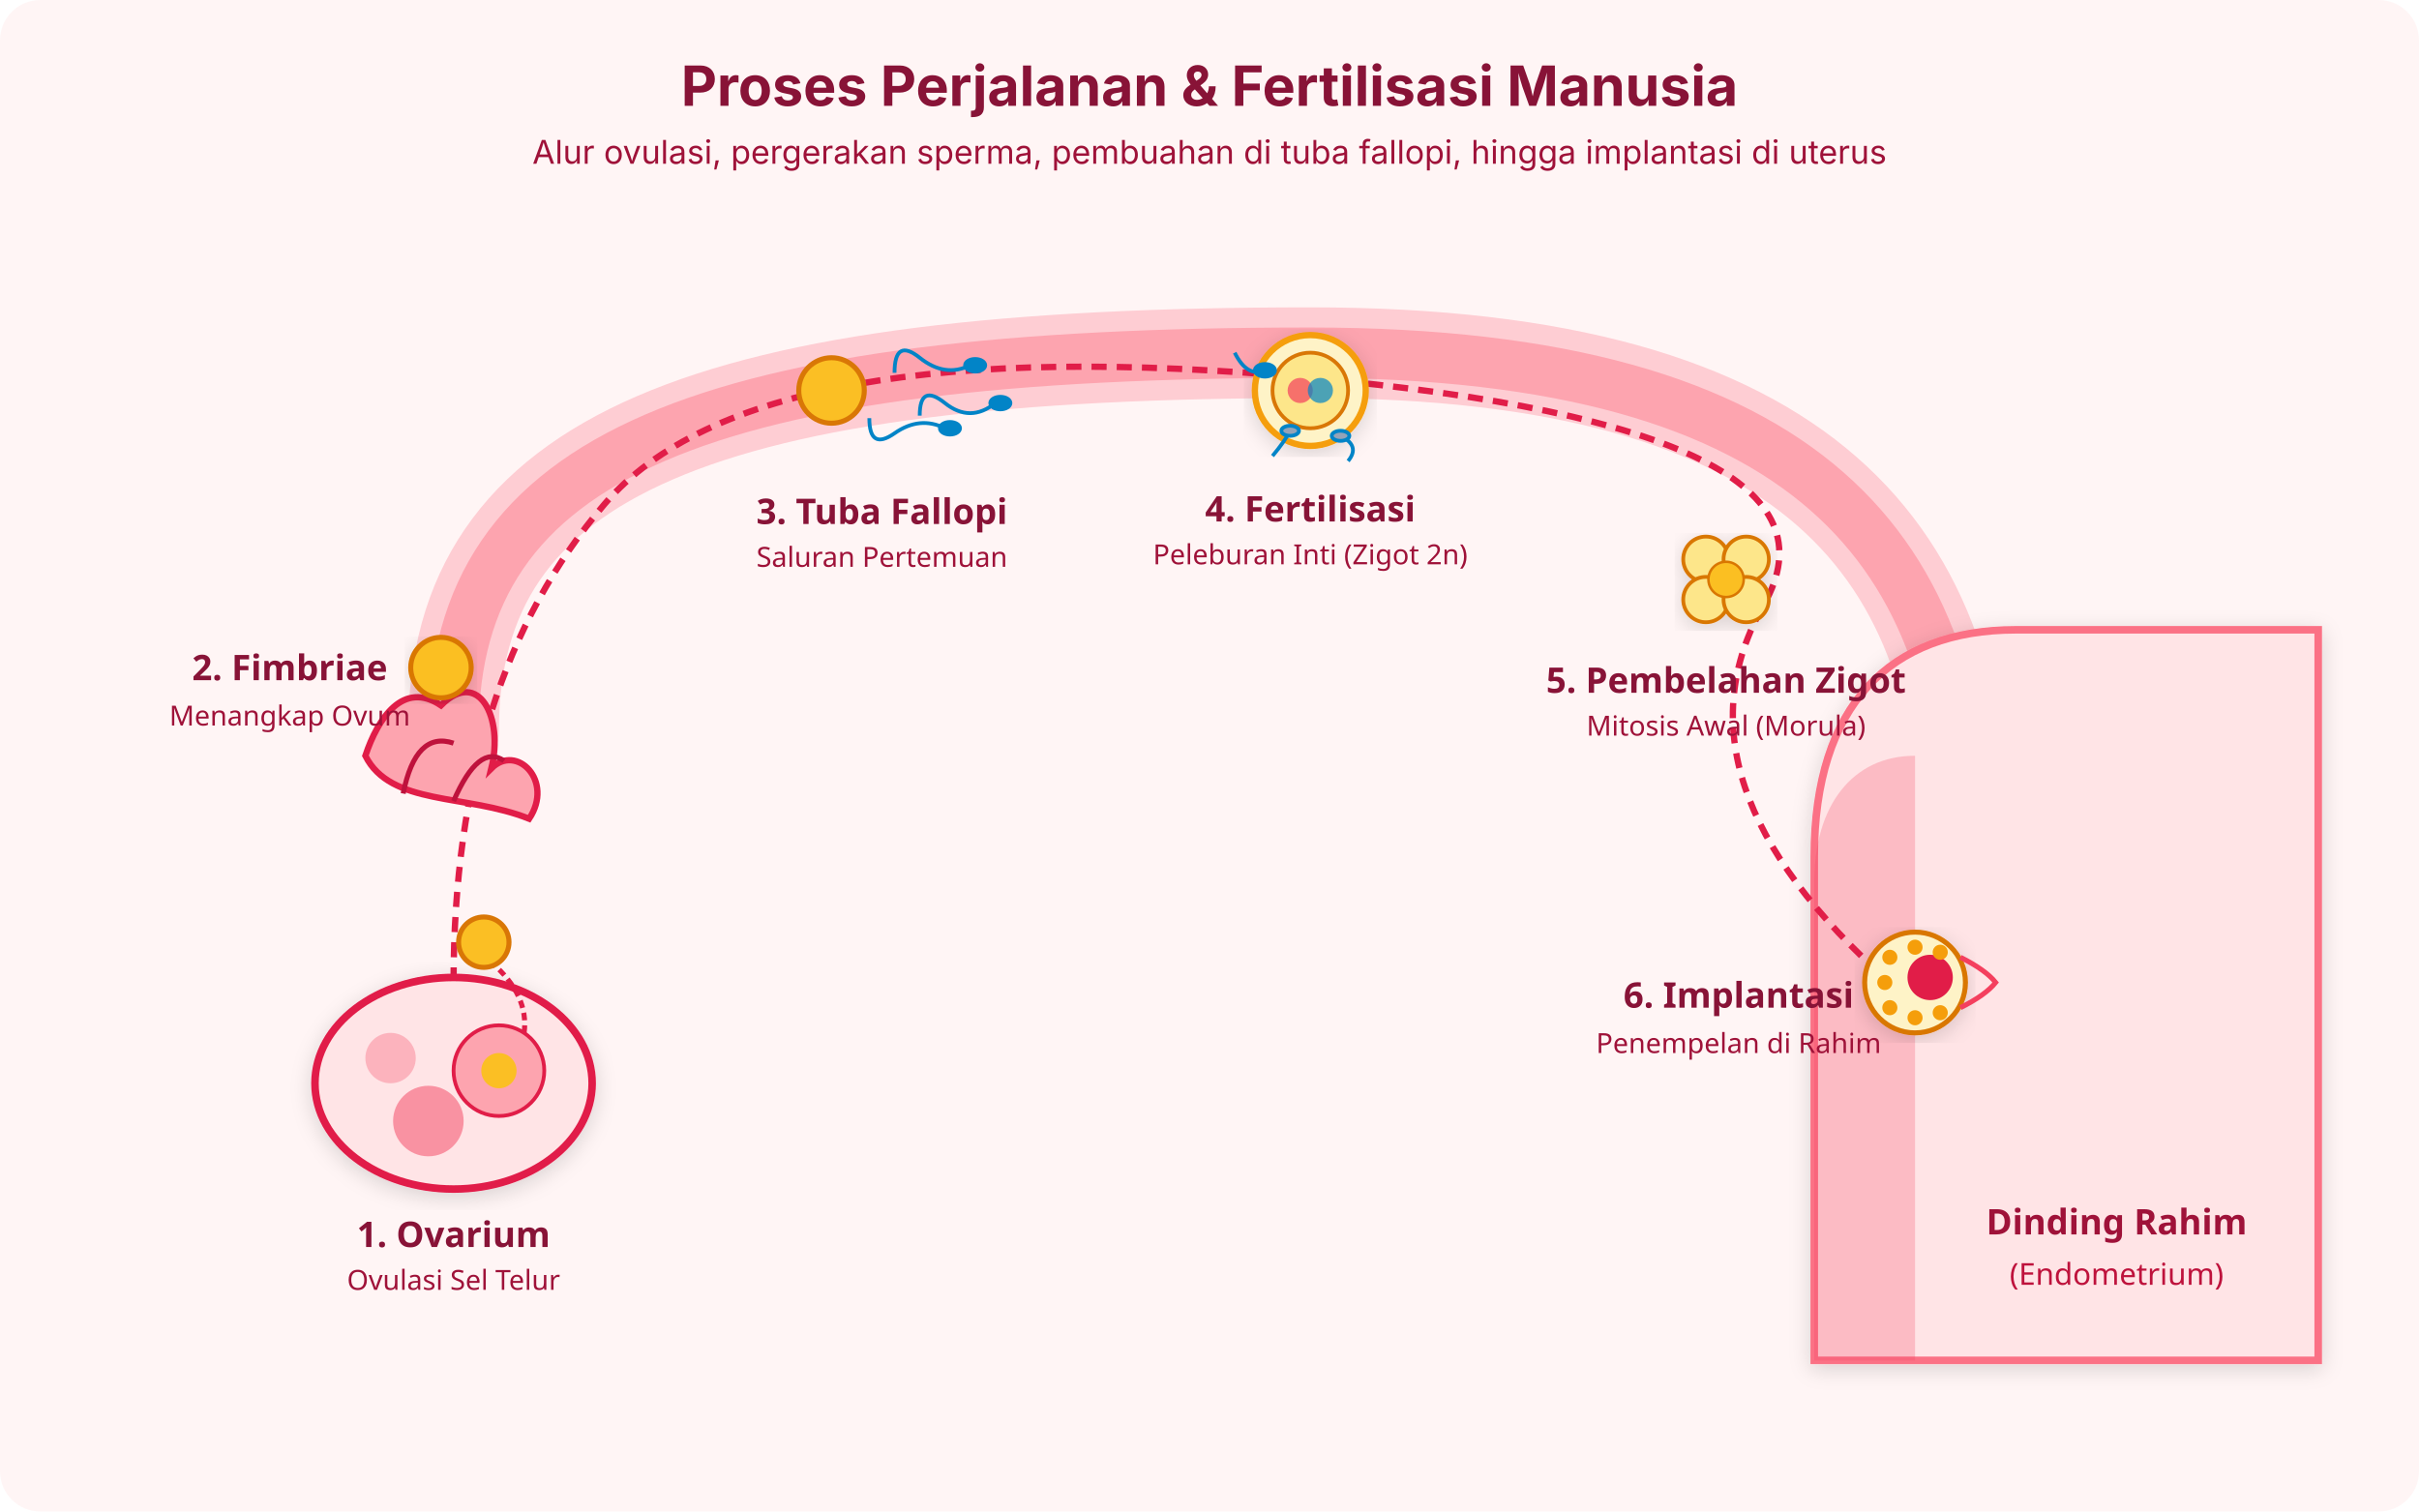
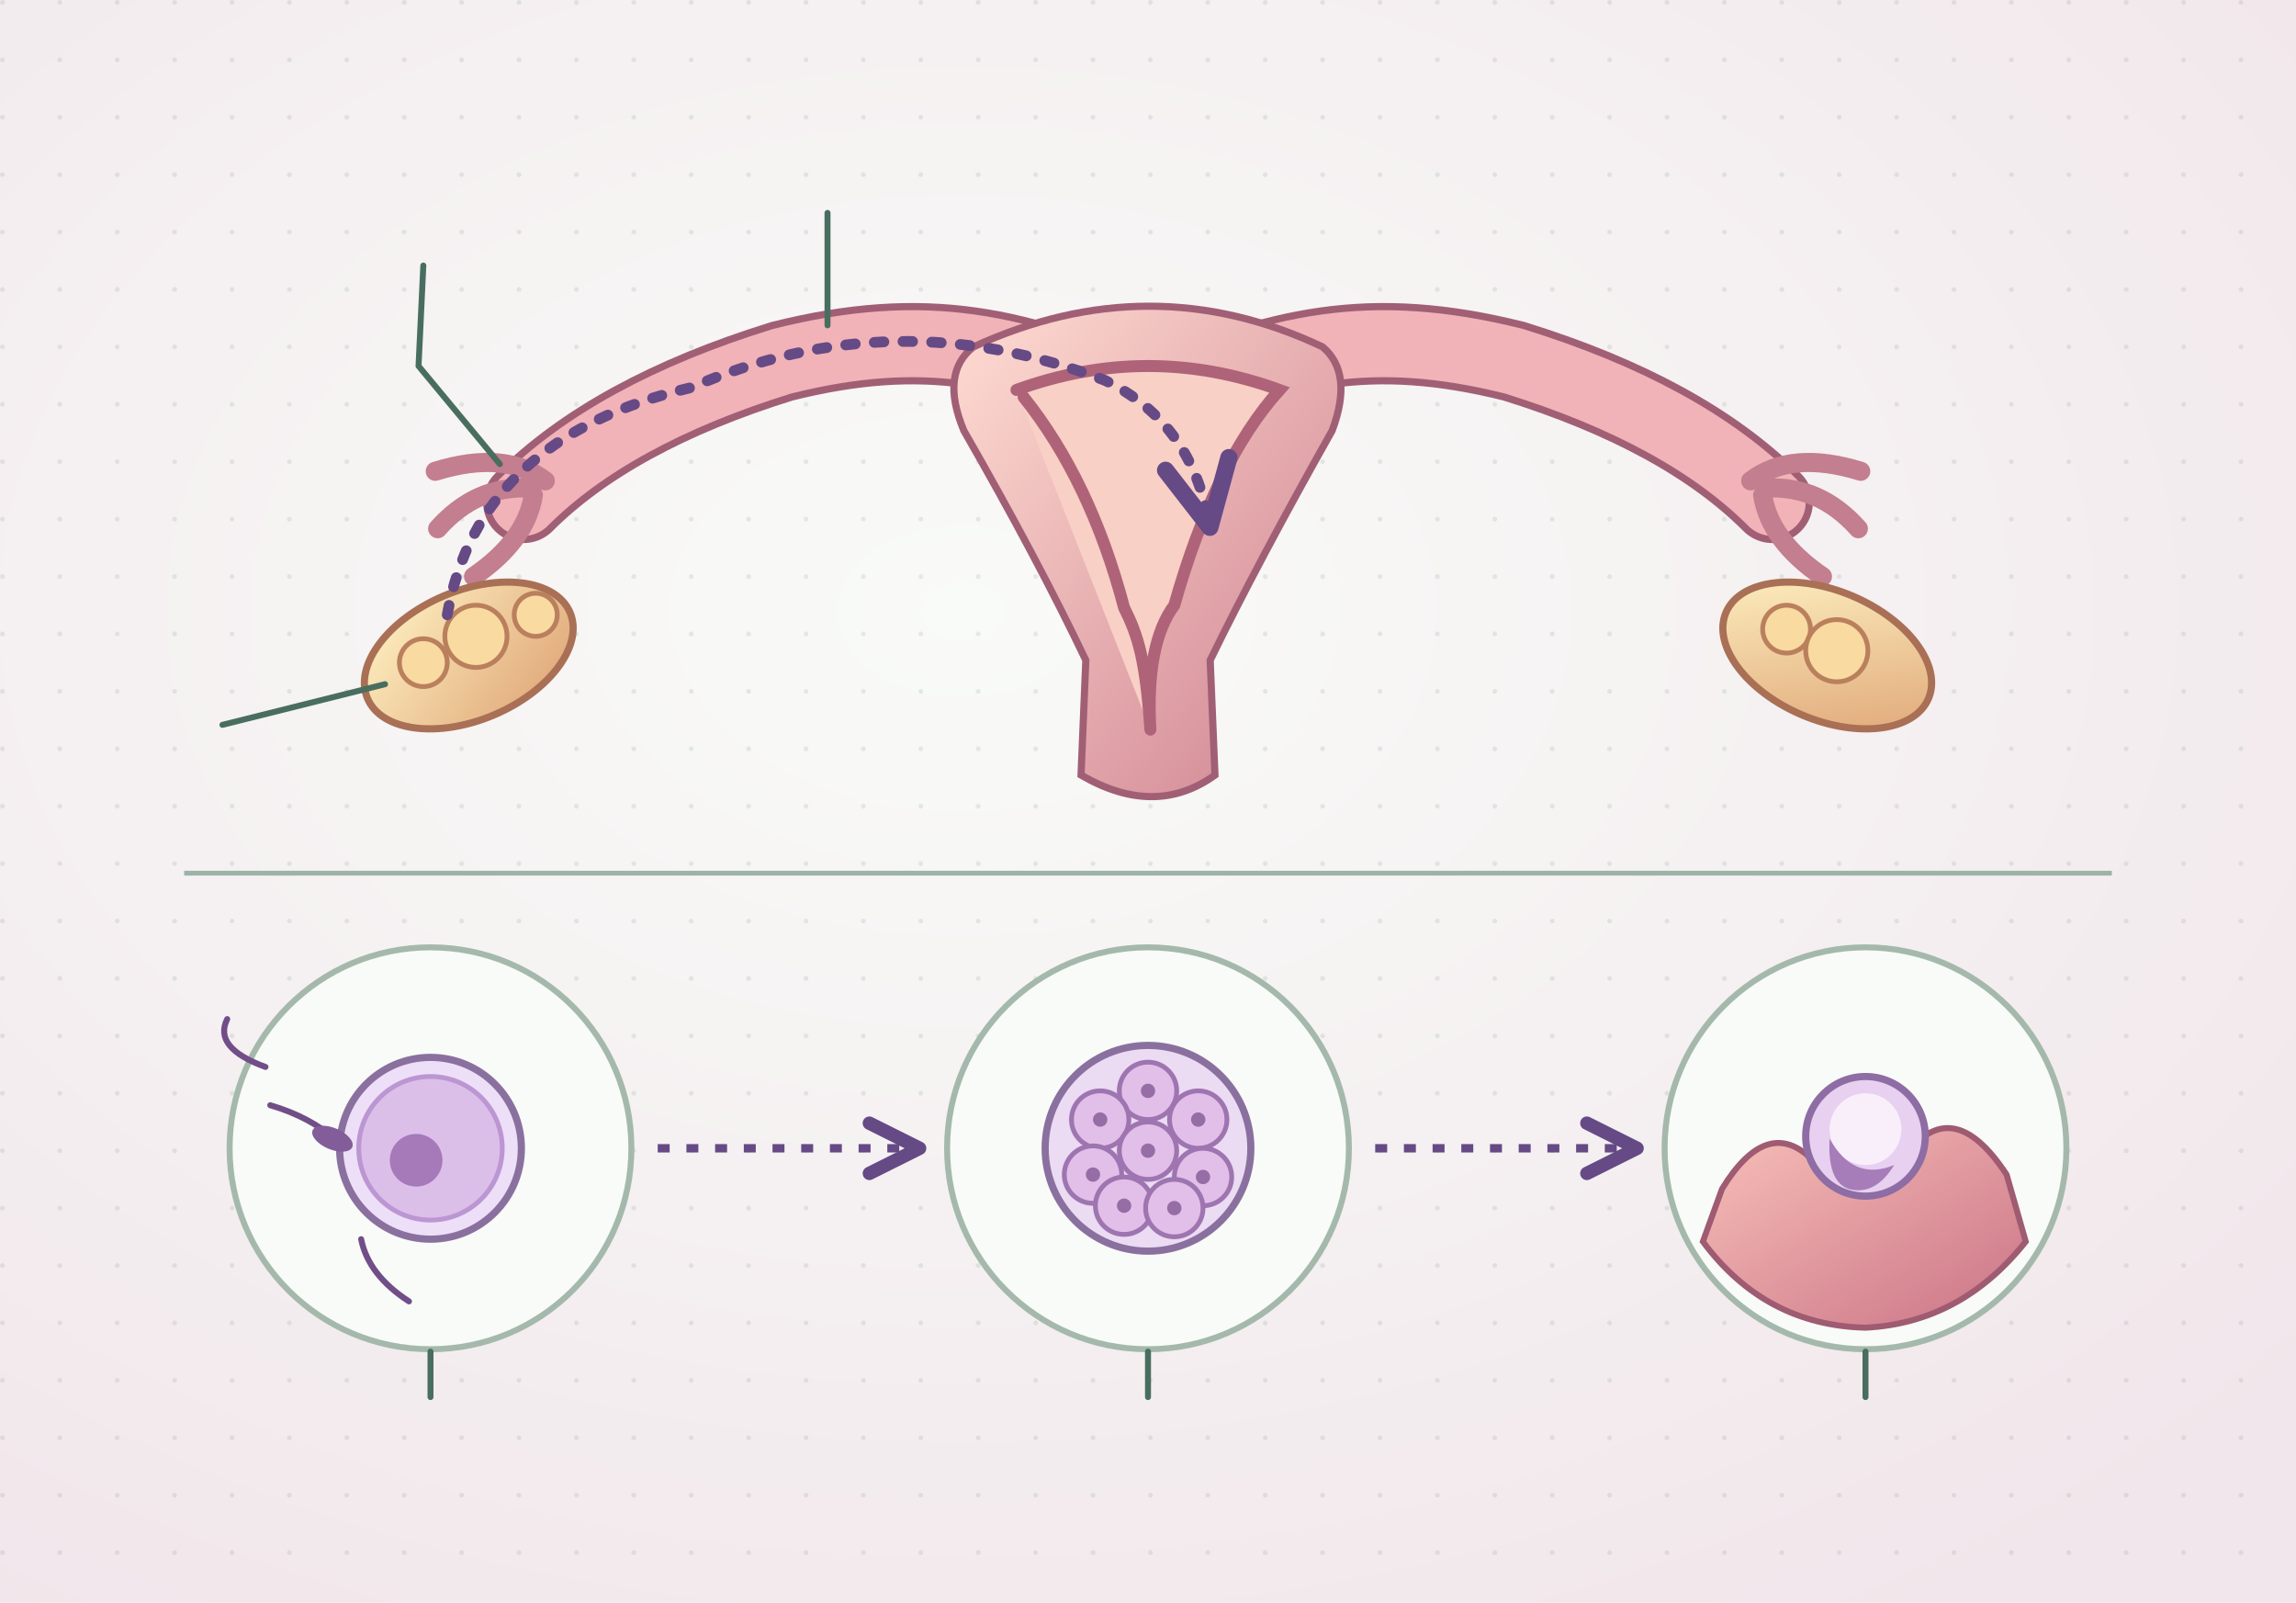
- <svg xmlns="http://www.w3.org/2000/svg" viewBox="0 0 960 600" width="100%" height="100%">
+ <svg xmlns="http://www.w3.org/2000/svg" width="960" height="670" viewBox="0 0 960 670">
  <defs>
-     <marker id="arrow-rose" viewBox="0 0 10 10" refX="5" refY="5" markerWidth="6" markerHeight="6" orient="auto-start-reverse">
-       <path d="M 0 1 L 10 5 L 0 9 z" fill="#e11d48" />
+     <radialGradient id="paper" cx="42%" cy="38%" r="76%">
+       <stop stop-color="#f9fbf8" />
+       <stop offset="1" stop-color="#f1e6eb" />
+     </radialGradient>
+     <pattern id="grid" width="24" height="24" patternUnits="userSpaceOnUse">
+       <circle cx="1" cy="1" r="1" fill="#4c7765" opacity=".13" />
+     </pattern>
+     <linearGradient id="organ" x1="0" x2="1" y1="0" y2="1" gradientUnits="objectBoundingBox">
+       <stop stop-color="#ffddd3" />
+       <stop offset="1" stop-color="#cf8290" />
+     </linearGradient>
+     <linearGradient id="ovary" x1="0" x2="1" y1="0" y2="1" gradientUnits="objectBoundingBox">
+       <stop stop-color="#fff3c4" />
+       <stop offset="1" stop-color="#dea273" />
+     </linearGradient>
+     <linearGradient id="layer" x1="0" x2="1" y1="0" y2="1" gradientUnits="objectBoundingBox">
+       <stop stop-color="#f8c0b9" />
+       <stop offset="1" stop-color="#ca7385" />
+     </linearGradient>
+     <marker id="route" markerWidth="8" markerHeight="8" refX="6" refY="4" orient="auto" viewBox="0 0 8 8">
+       <path d="M1 1 7 4 1 7" fill="none" stroke="#654a86" stroke-width="1.6" stroke-linecap="round" stroke-linejoin="round" />
    </marker>
-     <filter id="glow" x="-10%" y="-10%" width="120%" height="120%">
-       <feDropShadow dx="0" dy="2" stdDeviation="4" flood-opacity="0.15" />
-     </filter>
+     <g id="ovum">
+       <circle r="38" fill="#eddff7" stroke="#8a709f" stroke-width="3" />
+       <circle r="30" fill="#dbbfe9" stroke="#bc96d3" stroke-width="2" />
+       <circle cx="-6" cy="5" r="11" fill="#a679b9" />
+     </g>
+     <g id="blastomere">
+       <circle r="12" fill="#e2bfe8" stroke="#9e75b0" stroke-width="2" />
+       <circle r="3" fill="#976da6" />
+     </g>
  </defs>
-   <rect width="100%" height="100%" fill="#fff5f5" rx="16" />
-   <text x="480" y="42" font-family="system-ui, -apple-system, sans-serif" font-size="22" font-weight="bold" fill="#881337" text-anchor="middle">Proses Perjalanan &amp; Fertilisasi Manusia</text>
-   <text x="480" y="65" font-family="system-ui, -apple-system, sans-serif" font-size="13" fill="#9f1239" text-anchor="middle">Alur ovulasi, pergerakan sperma, pembuahan di tuba fallopi, hingga implantasi di uterus</text>
-   <g fill="none" stroke="#fecdd3" stroke-width="36" stroke-linecap="round" stroke-linejoin="round">
-     <path d="M 180 290 C 180 180, 280 140, 520 140 C 720 140, 780 220, 780 340 L 780 480" />
+   <path fill="url(#paper)" d="M0 0h960v670H0Z" />
+   <path fill="url(#grid)" d="M0 0h960v670H0Z" />
+   <path d="M480 169C426 145 387 136 327 151Q256 173 219 210M480 169c54-24 93-33 153-18q71 22 108 59" fill="none" stroke="#a15f75" stroke-width="34" stroke-linecap="round" />
+   <path d="M480 169C426 145 387 136 327 151Q256 173 219 210m261-41c54-24 93-33 153-18q71 22 108 59" fill="none" stroke="#f1b3b7" stroke-width="28" stroke-linecap="round" />
+   <path d="M221 204q-22-1-38 17m40-14q-3 19-25 34m30-40q-17-13-46-4m557 7q22-1 38 17m-40-14q3 19 25 34m-30-40q17-13 46-4" fill="none" stroke="#c37e8f" stroke-width="8" stroke-linecap="round" />
+   <path d="M407 145q74-34 146 0 13 11 4 35-31 55-51 96l2 48q-25 18-56 0l2-48q-20-42-51-96-10-24 4-35z" fill="url(#organ)" stroke="#a15f75" stroke-width="3" />
+   <path d="M425 163q55-20 110 0-27 30-44 90-12 16-10 52m-53-139q28 35 42 88c6 12 9 22 11 51" fill="#f8d0c5" stroke="#af6378" stroke-width="5" stroke-linecap="round" />
+   <g fill="url(#ovary)" stroke="#a97055" stroke-width="3">
+     <ellipse cx="196" cy="274" rx="46" ry="27" transform="rotate(-23 196 274)" />
+     <ellipse cx="764" cy="274" rx="46" ry="27" transform="rotate(23 764 274)" />
  </g>
-   <g fill="none" stroke="#fda4af" stroke-width="20" stroke-linecap="round">
-     <path d="M 180 290 C 180 180, 280 140, 520 140 C 720 140, 780 220, 780 340 L 780 480" />
+   <g fill="#f9daa0" stroke="#ba805d" stroke-width="2">
+     <circle cx="177" cy="277" r="10" />
+     <circle cx="199" cy="266" r="13" />
+     <circle cx="224" cy="257" r="9" />
+     <circle cx="747" cy="263" r="10" />
+     <circle cx="768" cy="272" r="13" />
  </g>
-   <path d="M 720 540 L 720 340 C 720 280, 750 250, 800 250 L 920 250 L 920 540 Z" fill="#ffe4e6" stroke="#fb7185" stroke-width="3" filter="url(#glow)" />
-   <path d="M 720 540 L 720 350 C 720 320, 735 300, 760 300 L 760 540 Z" fill="#f43f5e" opacity="0.25" />
-   <text x="840" y="490" font-family="system-ui, sans-serif" font-size="14" font-weight="bold" fill="#9f1239" text-anchor="middle">Dinding Rahim</text>
-   <text x="840" y="510" font-family="system-ui, sans-serif" font-size="12" fill="#be123c" text-anchor="middle">(Endometrium)</text>
-   <path d="M 180 390 Q 180 270 240 200 T 520 150 T 700 240 T 750 390" fill="none" stroke="#e11d48" stroke-width="2.5" stroke-dasharray="6 4" marker-end="url(#arrow-rose)" />
-   <g transform="translate(180, 430)">
-     <ellipse cx="0" cy="0" rx="55" ry="42" fill="#ffe4e6" stroke="#e11d48" stroke-width="3" filter="url(#glow)" />
-     <circle cx="-25" cy="-10" r="10" fill="#f43f5e" opacity="0.3" />
-     <circle cx="-10" cy="15" r="14" fill="#f43f5e" opacity="0.5" />
-     <circle cx="18" cy="-5" r="18" fill="#fda4af" stroke="#e11d48" stroke-width="1.5" />
-     <circle cx="18" cy="-5" r="7" fill="#fbbf24" />
-     <path d="M 28 -20 Q 30 -35 15 -48" stroke="#e11d48" stroke-width="2" stroke-dasharray="3 2" fill="none" />
-     <circle cx="12" cy="-56" r="10" fill="#fbbf24" stroke="#d97706" stroke-width="2" />
-     <text x="0" y="65" font-family="system-ui, sans-serif" font-size="14" font-weight="bold" fill="#881337" text-anchor="middle">1. Ovarium</text>
-     <text x="0" y="82" font-family="system-ui, sans-serif" font-size="11" fill="#9f1239" text-anchor="middle">Ovulasi Sel Telur</text>
+   <path d="M187 257q13-74 102-95 85-37 173-3 35 17 43 57" fill="none" stroke="#654a86" stroke-width="4.5" stroke-linecap="round" stroke-dasharray="4 8" marker-end="url(#route)" />
+   <path d="M93 303l68-17M177 111l-2 42 34 41M346 89v47" fill="none" stroke="#496e60" stroke-width="2.5" stroke-linecap="round" stroke-linejoin="round" />
+   <path d="M77 365h806" stroke="#9cb3a8" stroke-width="2" />
+   <g fill="#f8fbf7" stroke="#a4b9ab" stroke-width="2.5">
+     <circle cx="180" cy="480" r="84" />
+     <circle cx="480" cy="480" r="84" />
+     <circle cx="780" cy="480" r="84" />
  </g>
-   <g transform="translate(175, 280)">
-     <path d="M -30 20 C -25 5, -15 -10, 0 0 C 15 -15, 25 5, 20 25 C 30 15, 45 30, 35 45 C 10 35, -20 40, -30 20 Z" fill="#fda4af" stroke="#e11d48" stroke-width="2.5" />
-     <path d="M -15 35 Q -10 10 5 15" stroke="#be123c" stroke-width="2" fill="none" />
-     <path d="M 5 38 Q 15 15 25 22" stroke="#be123c" stroke-width="2" fill="none" />
-     <circle cx="0" cy="-15" r="12" fill="#fbbf24" stroke="#d97706" stroke-width="2" filter="url(#glow)" />
-     <text x="-60" y="-10" font-family="system-ui, sans-serif" font-size="14" font-weight="bold" fill="#881337" text-anchor="middle">2. Fimbriae</text>
-     <text x="-60" y="8" font-family="system-ui, sans-serif" font-size="11" fill="#9f1239" text-anchor="middle">Menangkap Ovum</text>
+   <g stroke="#654a86" stroke-width="3.5" stroke-dasharray="5 7" fill="none">
+     <path d="M275 480h106" marker-end="url(#route)" />
+     <path d="M575 480h106" marker-end="url(#route)" />
  </g>
-   <g transform="translate(350, 160)">
-     <circle cx="-20" cy="-5" r="13" fill="#fbbf24" stroke="#d97706" stroke-width="2" />
-     <g stroke="#0284c7" stroke-width="1.5" fill="none">
-       <path d="M 25 10 Q 15 5 5 12 T -5 6" />
-       <ellipse cx="27" cy="10" rx="4" ry="2.5" fill="#0284c7" />
-       <path d="M 35 -15 Q 25 -10 15 -18 T 5 -12" />
-       <ellipse cx="37" cy="-15" rx="4" ry="2.5" fill="#0284c7" />
-       <path d="M 45 0 Q 35 8 25 0 T 15 5" />
-       <ellipse cx="47" cy="0" rx="4" ry="2.5" fill="#0284c7" />
-     </g>
-     <text x="0" y="48" font-family="system-ui, sans-serif" font-size="14" font-weight="bold" fill="#881337" text-anchor="middle">3. Tuba Fallopi</text>
-     <text x="0" y="65" font-family="system-ui, sans-serif" font-size="11" fill="#9f1239" text-anchor="middle">Saluran Pertemuan</text>
+   <g transform="translate(180 480)">
+     <use href="#ovum" x="0" y="0" />
+     <path d="M-67-18q17 5 28 15m-30-31q-22-8-16-20m76 118q-17-11-20-26" stroke="#714e88" stroke-width="2.5" stroke-linecap="round" fill="none" />
+     <ellipse cx="-41" cy="-4" rx="9" ry="4.5" fill="#825d9a" transform="rotate(23 -41 -4)" />
  </g>
-   <g transform="translate(520, 155)">
-     <circle cx="0" cy="0" r="22" fill="#fef3c7" stroke="#f59e0b" stroke-width="2.5" filter="url(#glow)" />
-     <circle cx="0" cy="0" r="15" fill="#fde68a" stroke="#d97706" stroke-width="1.5" />
-     <circle cx="-4" cy="0" r="5" fill="#f43f5e" opacity="0.7" />
-     <circle cx="4" cy="0" r="5" fill="#0284c7" opacity="0.7" />
-     <g stroke="#0284c7" stroke-width="1.5" fill="none">
-       <path d="M -30 -15 Q -25 -5 -18 -8" />
-       <ellipse cx="-18" cy="-8" rx="4" ry="2.5" fill="#0284c7" />
-       <path d="M 15 28 Q 20 22 12 18" />
-       <ellipse cx="12" cy="18" rx="3.5" ry="2" fill="#94a3b8" />
-       <path d="M -15 26 Q -10 20 -8 16" />
-       <ellipse cx="-8" cy="16" rx="3.5" ry="2" fill="#94a3b8" />
-     </g>
-     <text x="0" y="52" font-family="system-ui, sans-serif" font-size="14" font-weight="bold" fill="#881337" text-anchor="middle">4. Fertilisasi</text>
-     <text x="0" y="69" font-family="system-ui, sans-serif" font-size="11" fill="#9f1239" text-anchor="middle">Peleburan Inti (Zigot 2n)</text>
+   <g transform="translate(480 480)">
+     <circle r="43" fill="#ebdbf3" stroke="#8a709f" stroke-width="3" />
+     <use href="#blastomere" x="0" y="-24" />
+     <use href="#blastomere" x="-20" y="-12" />
+     <use href="#blastomere" x="21" y="-12" />
+     <use href="#blastomere" x="-23" y="11" />
+     <use href="#blastomere" x="0" y="1" />
+     <use href="#blastomere" x="23" y="12" />
+     <use href="#blastomere" x="-10" y="24" />
+     <use href="#blastomere" x="11" y="25" />
  </g>
-   <g transform="translate(685, 230)">
-     <g filter="url(#glow)">
-       <circle cx="-8" cy="-8" r="9" fill="#fde68a" stroke="#d97706" stroke-width="1.5" />
-       <circle cx="8" cy="-8" r="9" fill="#fde68a" stroke="#d97706" stroke-width="1.5" />
-       <circle cx="-8" cy="8" r="9" fill="#fde68a" stroke="#d97706" stroke-width="1.5" />
-       <circle cx="8" cy="8" r="9" fill="#fde68a" stroke="#d97706" stroke-width="1.5" />
-       <circle cx="0" cy="0" r="7" fill="#fbbf24" stroke="#d97706" stroke-width="1" />
-     </g>
-     <text x="0" y="45" font-family="system-ui, sans-serif" font-size="14" font-weight="bold" fill="#881337" text-anchor="middle">5. Pembelahan Zigot</text>
-     <text x="0" y="62" font-family="system-ui, sans-serif" font-size="11" fill="#9f1239" text-anchor="middle">Mitosis Awal (Morula)</text>
+   <g transform="translate(780 480)">
+     <path d="M-60 17q19-31 38-12 20 20 38-1 20-28 43 7l8 28q-27 34-67 36-42-1-68-36z" fill="url(#layer)" stroke="#9e5b71" stroke-width="2.5" />
+     <circle cy="-5" r="25" fill="#e7d0f0" stroke="#8e6ca4" stroke-width="3" />
+     <circle cy="-8" r="15" fill="#f9effb" />
+     <path d="M-15-4q10 18 27 11-8 13-19 10-9-3-8-21" fill="#a67cb9" />
  </g>
-   <g transform="translate(760, 390)">
-     <circle cx="0" cy="0" r="20" fill="#fef3c7" stroke="#d97706" stroke-width="2" filter="url(#glow)" />
-     <circle cx="6" cy="-2" r="9" fill="#e11d48" />
-     <circle cx="-12" cy="0" r="3" fill="#f59e0b" />
-     <circle cx="-10" cy="-10" r="3" fill="#f59e0b" />
-     <circle cx="0" cy="-14" r="3" fill="#f59e0b" />
-     <circle cx="10" cy="-12" r="3" fill="#f59e0b" />
-     <circle cx="-10" cy="10" r="3" fill="#f59e0b" />
-     <circle cx="0" cy="14" r="3" fill="#f59e0b" />
-     <circle cx="10" cy="12" r="3" fill="#f59e0b" />
-     <path d="M 18 -10 Q 28 -5 32 0 Q 28 5 18 10" stroke="#f43f5e" stroke-width="2" fill="none" />
-     <text x="-70" y="10" font-family="system-ui, sans-serif" font-size="14" font-weight="bold" fill="#881337" text-anchor="middle">6. Implantasi</text>
-     <text x="-70" y="28" font-family="system-ui, sans-serif" font-size="11" fill="#9f1239" text-anchor="middle">Penempelan di Rahim</text>
-   </g>
+   <path d="M180 565v19" fill="none" stroke="#496e60" stroke-width="2.5" stroke-linecap="round" stroke-linejoin="round" />
+   <path d="M480 565v19" fill="none" stroke="#496e60" stroke-width="2.5" stroke-linecap="round" stroke-linejoin="round" />
+   <path d="M780 565v19" fill="none" stroke="#496e60" stroke-width="2.5" stroke-linecap="round" stroke-linejoin="round" />
</svg>
